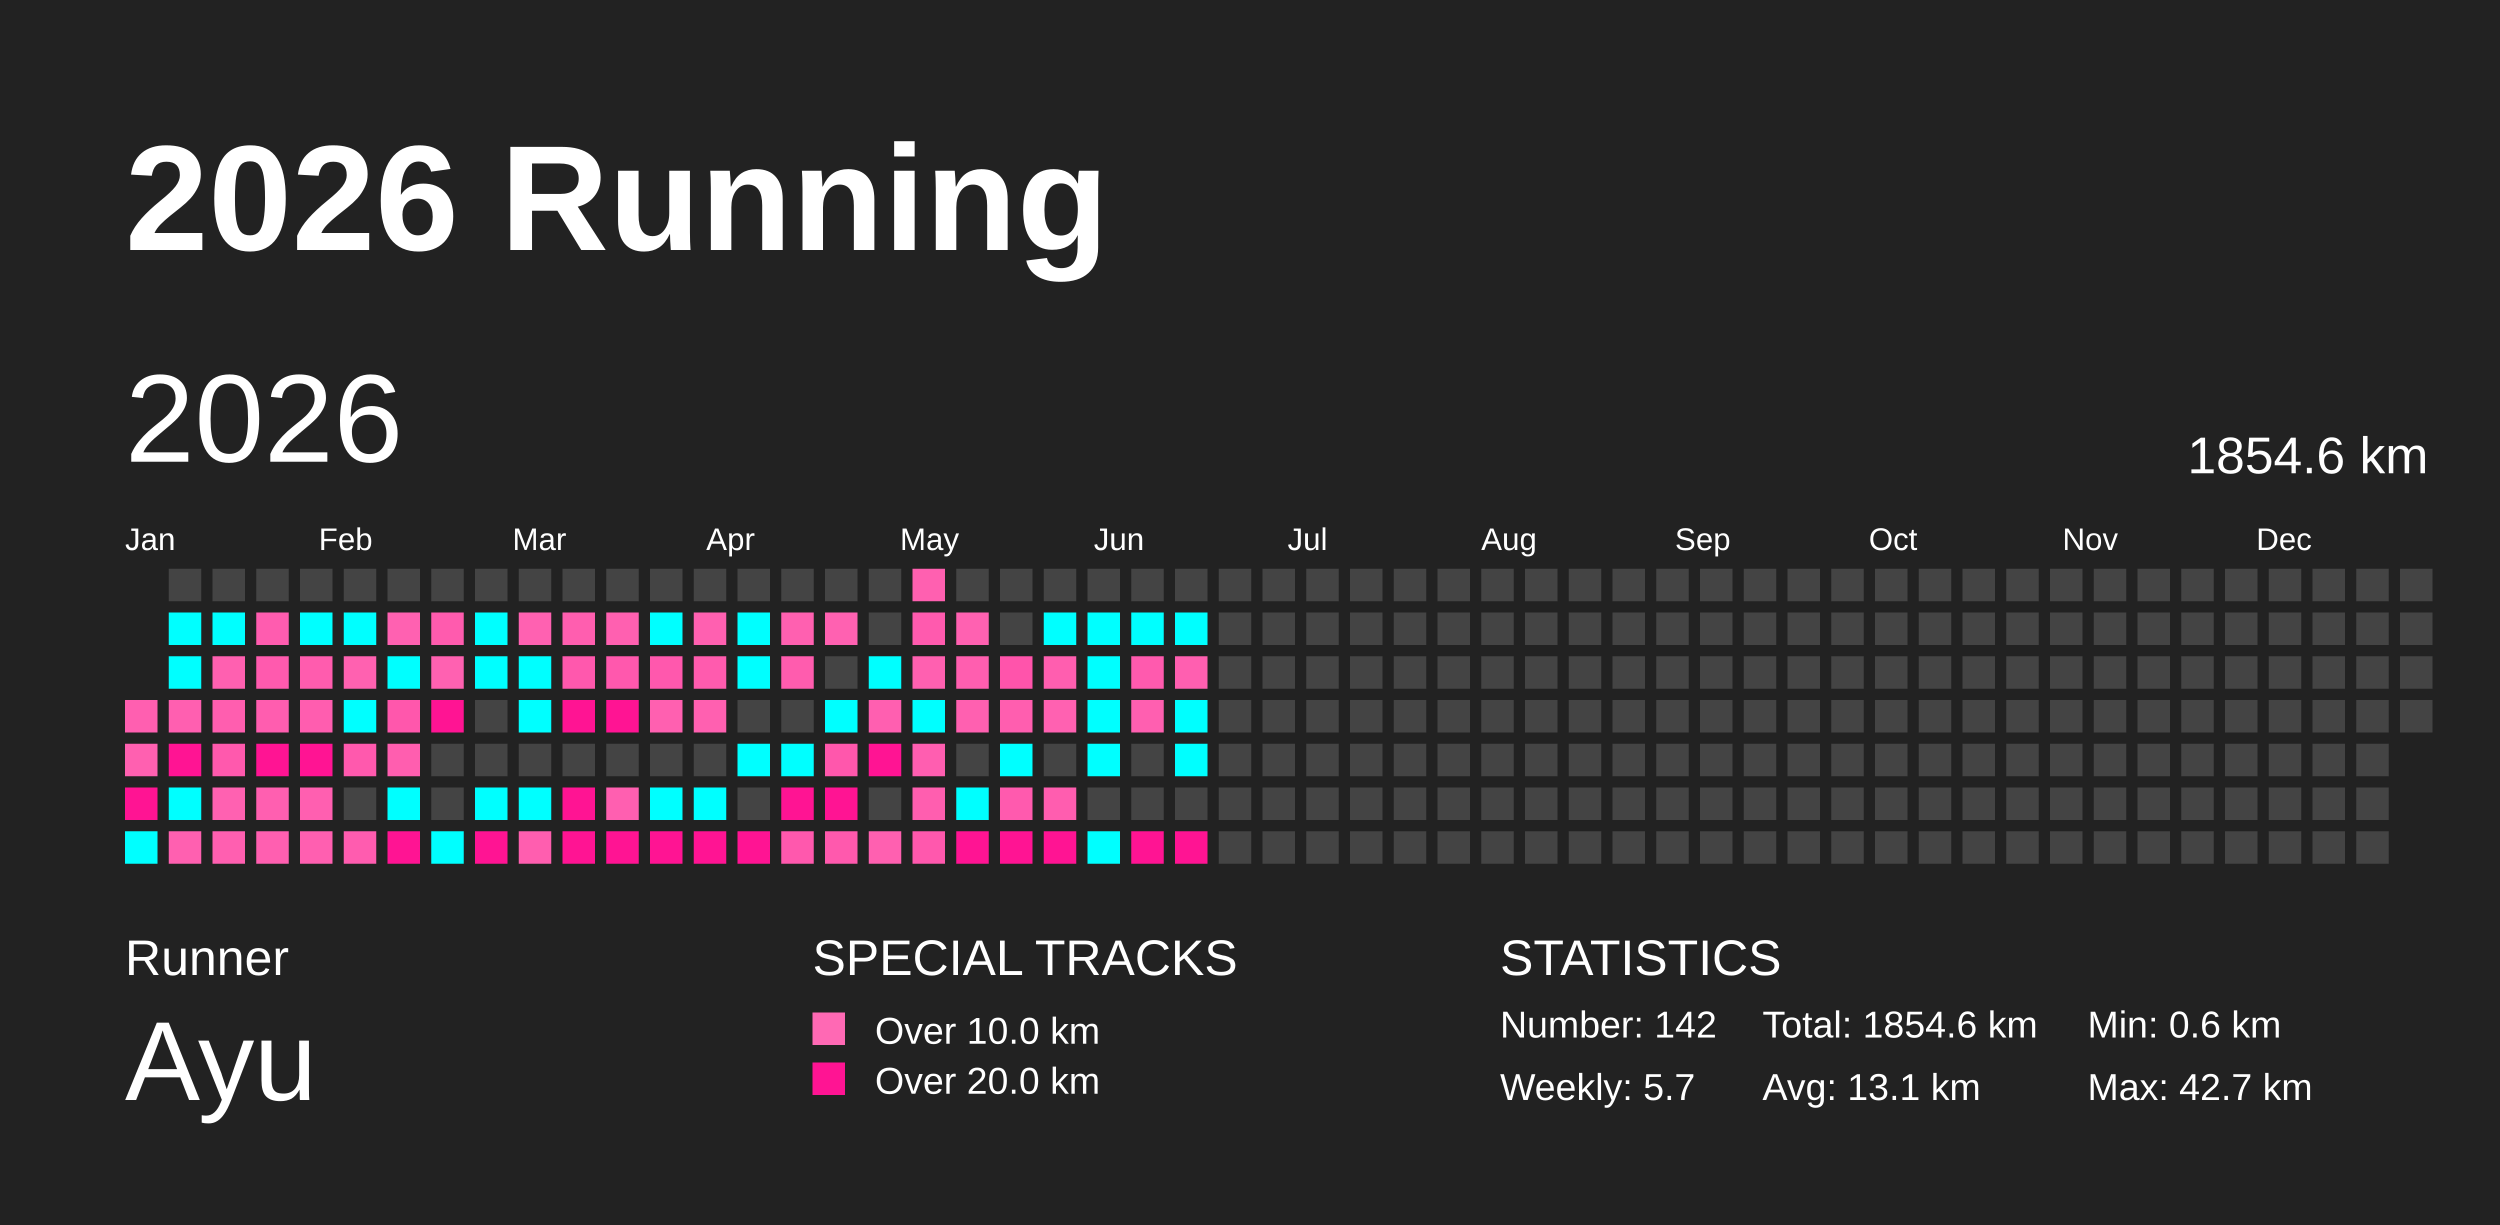
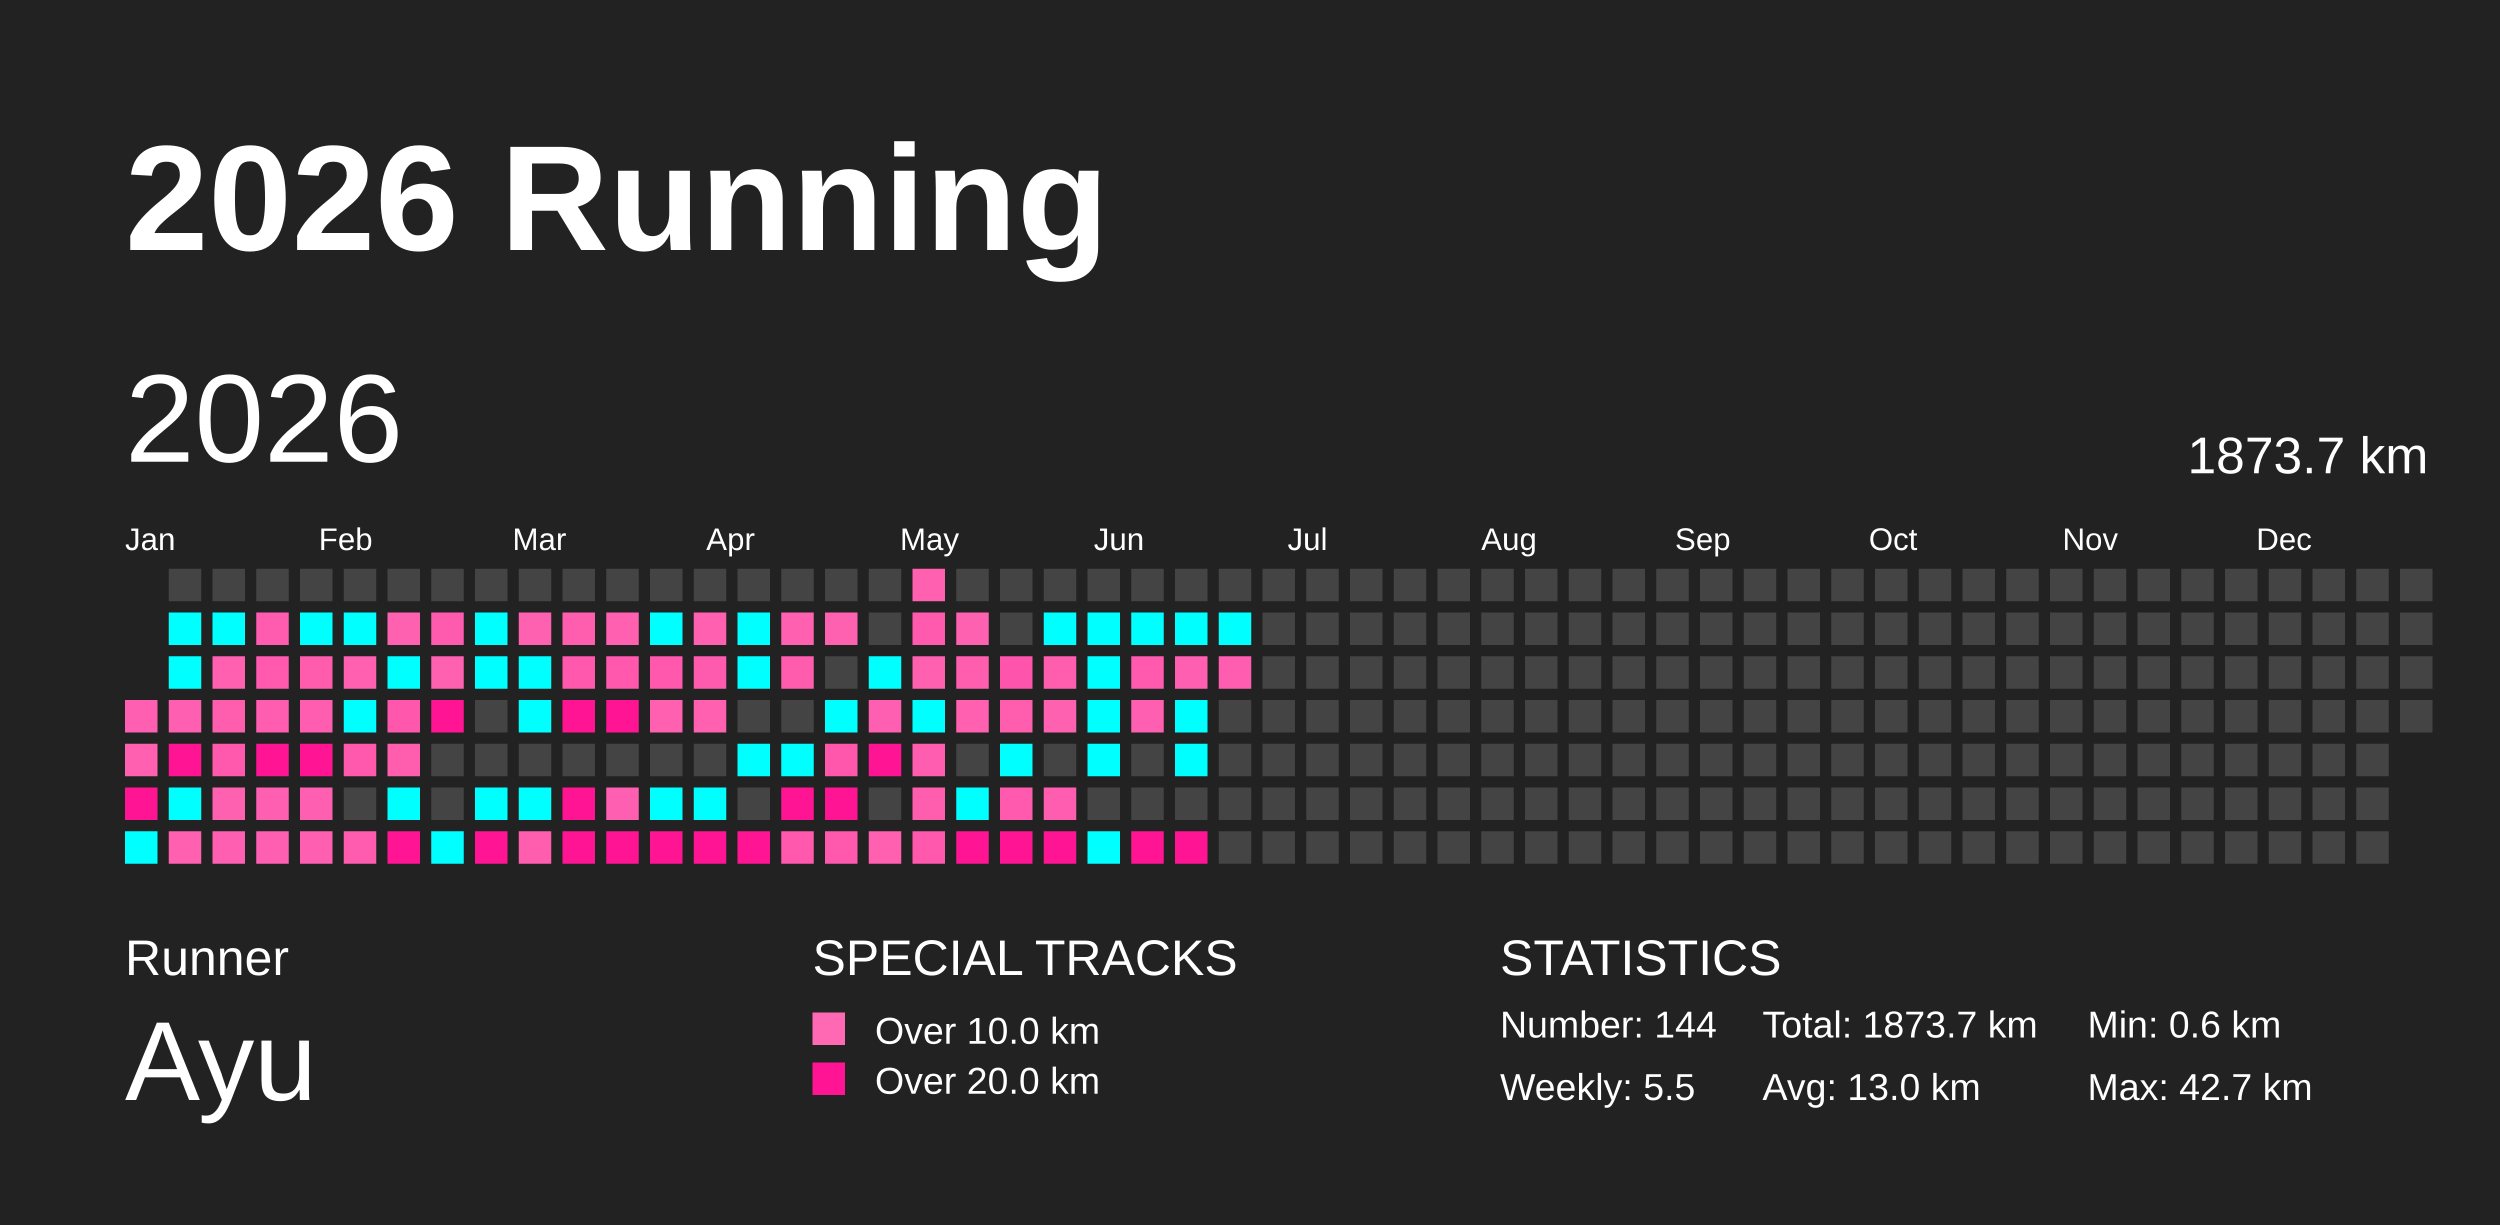
<svg xmlns="http://www.w3.org/2000/svg" baseProfile="full" height="98mm" version="1.1" viewBox="0,0,200,98" width="200mm">
  <defs />
  <rect fill="#222222" height="98" width="200" x="0" y="0" />
  <text fill="#FFFFFF" style="font-size:12px; font-family:Arial; font-weight:bold;" x="10" y="20">2026 Running</text>
  <text fill="#FFFFFF" style="font-size:4px; font-family:Arial" x="10" y="78">Runner</text>
  <text fill="#FFFFFF" style="font-size:9px; font-family:Arial" x="10" y="88">Ayu</text>
  <text fill="#FFFFFF" style="font-size:4px; font-family:Arial" x="65" y="78">SPECIAL TRACKS</text>
  <rect fill="#ff69b4" height="2.6" width="2.6" x="65" y="81" />
  <text fill="#FFFFFF" style="font-size:3px; font-family:Arial" x="70" y="83.5">Over 10.0 km</text>
  <rect fill="#ff1493" height="2.6" width="2.6" x="65" y="85" />
  <text fill="#FFFFFF" style="font-size:3px; font-family:Arial" x="70" y="87.5">Over 20.0 km</text>
  <text fill="#FFFFFF" style="font-size:4px; font-family:Arial" x="120" y="78">STATISTICS</text>
-   <text fill="#FFFFFF" style="font-size:3px; font-family:Arial" x="120" y="83">Number: 142</text>
-   <text fill="#FFFFFF" style="font-size:3px; font-family:Arial" x="120" y="88">Weekly: 5.7</text>
-   <text fill="#FFFFFF" style="font-size:3px; font-family:Arial" x="141" y="83">Total: 1854.6 km</text>
-   <text fill="#FFFFFF" style="font-size:3px; font-family:Arial" x="141" y="88">Avg: 13.1 km</text>
+   <text fill="#FFFFFF" style="font-size:3px; font-family:Arial" x="120" y="83">Number: 144</text>
+   <text fill="#FFFFFF" style="font-size:3px; font-family:Arial" x="120" y="88">Weekly: 5.5</text>
+   <text fill="#FFFFFF" style="font-size:3px; font-family:Arial" x="141" y="83">Total: 1873.7 km</text>
+   <text fill="#FFFFFF" style="font-size:3px; font-family:Arial" x="141" y="88">Avg: 13.0 km</text>
  <text fill="#FFFFFF" style="font-size:3px; font-family:Arial" x="167" y="83">Min: 0.6 km</text>
  <text fill="#FFFFFF" style="font-size:3px; font-family:Arial" x="167" y="88">Max: 42.7 km</text>
  <text dominant-baseline="hanging" fill="#FFFFFF" style="font-size:10.0px; font-family:Arial;" x="10" y="30">2026</text>
-   <text dominant-baseline="hanging" fill="#FFFFFF" style="font-size:4.125px; font-family:Arial;" x="175" y="35">1854.6 km</text>
+   <text dominant-baseline="hanging" fill="#FFFFFF" style="font-size:4.125px; font-family:Arial;" x="175" y="35">1873.7 km</text>
  <text fill="#FFFFFF" style="font-size:2.5px; font-family:Arial" x="10.0" y="44">Jan</text>
  <text fill="#FFFFFF" style="font-size:2.5px; font-family:Arial" x="25.5" y="44">Feb</text>
  <text fill="#FFFFFF" style="font-size:2.5px; font-family:Arial" x="41.0" y="44">Mar</text>
  <text fill="#FFFFFF" style="font-size:2.5px; font-family:Arial" x="56.5" y="44">Apr</text>
  <text fill="#FFFFFF" style="font-size:2.5px; font-family:Arial" x="72.0" y="44">May</text>
  <text fill="#FFFFFF" style="font-size:2.5px; font-family:Arial" x="87.5" y="44">Jun</text>
  <text fill="#FFFFFF" style="font-size:2.5px; font-family:Arial" x="103.0" y="44">Jul</text>
  <text fill="#FFFFFF" style="font-size:2.5px; font-family:Arial" x="118.5" y="44">Aug</text>
  <text fill="#FFFFFF" style="font-size:2.5px; font-family:Arial" x="134.0" y="44">Sep</text>
  <text fill="#FFFFFF" style="font-size:2.5px; font-family:Arial" x="149.5" y="44">Oct</text>
  <text fill="#FFFFFF" style="font-size:2.5px; font-family:Arial" x="165.0" y="44">Nov</text>
  <text fill="#FFFFFF" style="font-size:2.5px; font-family:Arial" x="180.5" y="44">Dec</text>
  <rect fill="#ff5fb0" height="2.6" width="2.6" x="10.0" y="56.0" />
  <rect fill="#ff60b0" height="2.6" width="2.6" x="10.0" y="59.5" />
  <rect fill="#ff1493" height="2.6" width="2.6" x="10.0" y="63.0" />
  <rect fill="#00ffff" height="2.6" width="2.6" x="10.0" y="66.5" />
  <rect fill="#444444" height="2.6" width="2.6" x="13.5" y="45.5" />
  <rect fill="#00ffff" height="2.6" width="2.6" x="13.5" y="49.0" />
  <rect fill="#00ffff" height="2.6" width="2.6" x="13.5" y="52.5" />
  <rect fill="#ff5fb0" height="2.6" width="2.6" x="13.5" y="56.0" />
  <rect fill="#ff1493" height="2.6" width="2.6" x="13.5" y="59.5" />
  <rect fill="#00ffff" height="2.6" width="2.6" x="13.5" y="63.0" />
  <rect fill="#ff60b0" height="2.6" width="2.6" x="13.5" y="66.5" />
  <rect fill="#444444" height="2.6" width="2.6" x="17.0" y="45.5" />
  <rect fill="#00ffff" height="2.6" width="2.6" x="17.0" y="49.0" />
  <rect fill="#ff60b0" height="2.6" width="2.6" x="17.0" y="52.5" />
  <rect fill="#ff5eaf" height="2.6" width="2.6" x="17.0" y="56.0" />
  <rect fill="#ff59ad" height="2.6" width="2.6" x="17.0" y="59.5" />
  <rect fill="#ff61b1" height="2.6" width="2.6" x="17.0" y="63.0" />
  <rect fill="#ff5fb0" height="2.6" width="2.6" x="17.0" y="66.5" />
  <rect fill="#444444" height="2.6" width="2.6" x="20.5" y="45.5" />
  <rect fill="#ff5caf" height="2.6" width="2.6" x="20.5" y="49.0" />
  <rect fill="#ff5aae" height="2.6" width="2.6" x="20.5" y="52.5" />
  <rect fill="#ff5daf" height="2.6" width="2.6" x="20.5" y="56.0" />
  <rect fill="#ff1493" height="2.6" width="2.6" x="20.5" y="59.5" />
  <rect fill="#ff5fb0" height="2.6" width="2.6" x="20.5" y="63.0" />
  <rect fill="#ff5fb0" height="2.6" width="2.6" x="20.5" y="66.5" />
  <rect fill="#444444" height="2.6" width="2.6" x="24.0" y="45.5" />
  <rect fill="#00ffff" height="2.6" width="2.6" x="24.0" y="49.0" />
  <rect fill="#ff5cae" height="2.6" width="2.6" x="24.0" y="52.5" />
  <rect fill="#ff5daf" height="2.6" width="2.6" x="24.0" y="56.0" />
  <rect fill="#ff1493" height="2.6" width="2.6" x="24.0" y="59.5" />
  <rect fill="#ff5fb0" height="2.6" width="2.6" x="24.0" y="63.0" />
  <rect fill="#ff5fb0" height="2.6" width="2.6" x="24.0" y="66.5" />
  <rect fill="#444444" height="2.6" width="2.6" x="27.5" y="45.5" />
  <rect fill="#00ffff" height="2.6" width="2.6" x="27.5" y="49.0" />
  <rect fill="#ff61b0" height="2.6" width="2.6" x="27.5" y="52.5" />
  <rect fill="#00ffff" height="2.6" width="2.6" x="27.5" y="56.0" />
  <rect fill="#ff59ad" height="2.6" width="2.6" x="27.5" y="59.5" />
  <rect fill="#444444" height="2.6" width="2.6" x="27.5" y="63.0" />
  <rect fill="#ff5caf" height="2.6" width="2.6" x="27.5" y="66.5" />
  <rect fill="#444444" height="2.6" width="2.6" x="31.0" y="45.5" />
  <rect fill="#ff61b1" height="2.6" width="2.6" x="31.0" y="49.0" />
  <rect fill="#00ffff" height="2.6" width="2.6" x="31.0" y="52.5" />
  <rect fill="#ff57ac" height="2.6" width="2.6" x="31.0" y="56.0" />
  <rect fill="#ff5eaf" height="2.6" width="2.6" x="31.0" y="59.5" />
  <rect fill="#00ffff" height="2.6" width="2.6" x="31.0" y="63.0" />
  <rect fill="#ff1493" height="2.6" width="2.6" x="31.0" y="66.5" />
  <rect fill="#444444" height="2.6" width="2.6" x="34.5" y="45.5" />
  <rect fill="#ff5bae" height="2.6" width="2.6" x="34.5" y="49.0" />
  <rect fill="#ff61b1" height="2.6" width="2.6" x="34.5" y="52.5" />
  <rect fill="#ff1493" height="2.6" width="2.6" x="34.5" y="56.0" />
  <rect fill="#444444" height="2.6" width="2.6" x="34.5" y="59.5" />
  <rect fill="#444444" height="2.6" width="2.6" x="34.5" y="63.0" />
  <rect fill="#00ffff" height="2.6" width="2.6" x="34.5" y="66.5" />
  <rect fill="#444444" height="2.6" width="2.6" x="38.0" y="45.5" />
  <rect fill="#00ffff" height="2.6" width="2.6" x="38.0" y="49.0" />
  <rect fill="#00ffff" height="2.6" width="2.6" x="38.0" y="52.5" />
  <rect fill="#444444" height="2.6" width="2.6" x="38.0" y="56.0" />
  <rect fill="#444444" height="2.6" width="2.6" x="38.0" y="59.5" />
  <rect fill="#00ffff" height="2.6" width="2.6" x="38.0" y="63.0" />
  <rect fill="#ff1493" height="2.6" width="2.6" x="38.0" y="66.5" />
  <rect fill="#444444" height="2.6" width="2.6" x="41.5" y="45.5" />
  <rect fill="#ff61b1" height="2.6" width="2.6" x="41.5" y="49.0" />
  <rect fill="#00ffff" height="2.6" width="2.6" x="41.5" y="52.5" />
  <rect fill="#00ffff" height="2.6" width="2.6" x="41.5" y="56.0" />
  <rect fill="#444444" height="2.6" width="2.6" x="41.5" y="59.5" />
  <rect fill="#00ffff" height="2.6" width="2.6" x="41.5" y="63.0" />
  <rect fill="#ff5eaf" height="2.6" width="2.6" x="41.5" y="66.5" />
  <rect fill="#444444" height="2.6" width="2.6" x="45.0" y="45.5" />
  <rect fill="#ff5eaf" height="2.6" width="2.6" x="45.0" y="49.0" />
  <rect fill="#ff58ad" height="2.6" width="2.6" x="45.0" y="52.5" />
  <rect fill="#ff1493" height="2.6" width="2.6" x="45.0" y="56.0" />
  <rect fill="#444444" height="2.6" width="2.6" x="45.0" y="59.5" />
  <rect fill="#ff1493" height="2.6" width="2.6" x="45.0" y="63.0" />
  <rect fill="#ff1493" height="2.6" width="2.6" x="45.0" y="66.5" />
  <rect fill="#444444" height="2.6" width="2.6" x="48.5" y="45.5" />
  <rect fill="#ff60b0" height="2.6" width="2.6" x="48.5" y="49.0" />
  <rect fill="#ff58ad" height="2.6" width="2.6" x="48.5" y="52.5" />
  <rect fill="#ff1493" height="2.6" width="2.6" x="48.5" y="56.0" />
  <rect fill="#444444" height="2.6" width="2.6" x="48.5" y="59.5" />
  <rect fill="#ff5fb0" height="2.6" width="2.6" x="48.5" y="63.0" />
  <rect fill="#ff1493" height="2.6" width="2.6" x="48.5" y="66.5" />
  <rect fill="#444444" height="2.6" width="2.6" x="52.0" y="45.5" />
  <rect fill="#00ffff" height="2.6" width="2.6" x="52.0" y="49.0" />
  <rect fill="#ff58ad" height="2.6" width="2.6" x="52.0" y="52.5" />
  <rect fill="#ff60b0" height="2.6" width="2.6" x="52.0" y="56.0" />
  <rect fill="#444444" height="2.6" width="2.6" x="52.0" y="59.5" />
  <rect fill="#00ffff" height="2.6" width="2.6" x="52.0" y="63.0" />
  <rect fill="#ff1493" height="2.6" width="2.6" x="52.0" y="66.5" />
  <rect fill="#444444" height="2.6" width="2.6" x="55.5" y="45.5" />
  <rect fill="#ff60b0" height="2.6" width="2.6" x="55.5" y="49.0" />
  <rect fill="#ff5bae" height="2.6" width="2.6" x="55.5" y="52.5" />
  <rect fill="#ff60b0" height="2.6" width="2.6" x="55.5" y="56.0" />
  <rect fill="#444444" height="2.6" width="2.6" x="55.5" y="59.5" />
  <rect fill="#00ffff" height="2.6" width="2.6" x="55.5" y="63.0" />
  <rect fill="#ff1493" height="2.6" width="2.6" x="55.5" y="66.5" />
  <rect fill="#444444" height="2.6" width="2.6" x="59.0" y="45.5" />
  <rect fill="#00ffff" height="2.6" width="2.6" x="59.0" y="49.0" />
  <rect fill="#00ffff" height="2.6" width="2.6" x="59.0" y="52.5" />
  <rect fill="#444444" height="2.6" width="2.6" x="59.0" y="56.0" />
  <rect fill="#00ffff" height="2.6" width="2.6" x="59.0" y="59.5" />
  <rect fill="#444444" height="2.6" width="2.6" x="59.0" y="63.0" />
  <rect fill="#ff1493" height="2.6" width="2.6" x="59.0" y="66.5" />
  <rect fill="#444444" height="2.6" width="2.6" x="62.5" y="45.5" />
  <rect fill="#ff60b0" height="2.6" width="2.6" x="62.5" y="49.0" />
  <rect fill="#ff5cae" height="2.6" width="2.6" x="62.5" y="52.5" />
  <rect fill="#444444" height="2.6" width="2.6" x="62.5" y="56.0" />
  <rect fill="#00ffff" height="2.6" width="2.6" x="62.5" y="59.5" />
  <rect fill="#ff1493" height="2.6" width="2.6" x="62.5" y="63.0" />
  <rect fill="#ff58ad" height="2.6" width="2.6" x="62.5" y="66.5" />
  <rect fill="#444444" height="2.6" width="2.6" x="66.0" y="45.5" />
  <rect fill="#ff61b1" height="2.6" width="2.6" x="66.0" y="49.0" />
  <rect fill="#444444" height="2.6" width="2.6" x="66.0" y="52.5" />
  <rect fill="#00ffff" height="2.6" width="2.6" x="66.0" y="56.0" />
  <rect fill="#ff57ac" height="2.6" width="2.6" x="66.0" y="59.5" />
  <rect fill="#ff1493" height="2.6" width="2.6" x="66.0" y="63.0" />
  <rect fill="#ff59ad" height="2.6" width="2.6" x="66.0" y="66.5" />
  <rect fill="#444444" height="2.6" width="2.6" x="69.5" y="45.5" />
  <rect fill="#444444" height="2.6" width="2.6" x="69.5" y="49.0" />
  <rect fill="#00ffff" height="2.6" width="2.6" x="69.5" y="52.5" />
  <rect fill="#ff5fb0" height="2.6" width="2.6" x="69.5" y="56.0" />
  <rect fill="#ff1493" height="2.6" width="2.6" x="69.5" y="59.5" />
  <rect fill="#444444" height="2.6" width="2.6" x="69.5" y="63.0" />
  <rect fill="#ff60b0" height="2.6" width="2.6" x="69.5" y="66.5" />
  <rect fill="#ff60b0" height="2.6" width="2.6" x="73.0" y="45.5" />
  <rect fill="#ff5aae" height="2.6" width="2.6" x="73.0" y="49.0" />
  <rect fill="#ff60b0" height="2.6" width="2.6" x="73.0" y="52.5" />
  <rect fill="#00ffff" height="2.6" width="2.6" x="73.0" y="56.0" />
  <rect fill="#ff5eb0" height="2.6" width="2.6" x="73.0" y="59.5" />
  <rect fill="#ff5eaf" height="2.6" width="2.6" x="73.0" y="63.0" />
  <rect fill="#ff58ad" height="2.6" width="2.6" x="73.0" y="66.5" />
  <rect fill="#444444" height="2.6" width="2.6" x="76.5" y="45.5" />
  <rect fill="#ff61b1" height="2.6" width="2.6" x="76.5" y="49.0" />
  <rect fill="#ff5eaf" height="2.6" width="2.6" x="76.5" y="52.5" />
  <rect fill="#ff60b0" height="2.6" width="2.6" x="76.5" y="56.0" />
  <rect fill="#444444" height="2.6" width="2.6" x="76.5" y="59.5" />
  <rect fill="#00ffff" height="2.6" width="2.6" x="76.5" y="63.0" />
  <rect fill="#ff1493" height="2.6" width="2.6" x="76.5" y="66.5" />
  <rect fill="#444444" height="2.6" width="2.6" x="80.0" y="45.5" />
  <rect fill="#444444" height="2.6" width="2.6" x="80.0" y="49.0" />
  <rect fill="#ff54ab" height="2.6" width="2.6" x="80.0" y="52.5" />
  <rect fill="#ff5eaf" height="2.6" width="2.6" x="80.0" y="56.0" />
  <rect fill="#00ffff" height="2.6" width="2.6" x="80.0" y="59.5" />
  <rect fill="#ff5aae" height="2.6" width="2.6" x="80.0" y="63.0" />
  <rect fill="#ff1493" height="2.6" width="2.6" x="80.0" y="66.5" />
  <rect fill="#444444" height="2.6" width="2.6" x="83.5" y="45.5" />
  <rect fill="#00ffff" height="2.6" width="2.6" x="83.5" y="49.0" />
  <rect fill="#ff5eaf" height="2.6" width="2.6" x="83.5" y="52.5" />
  <rect fill="#ff61b1" height="2.6" width="2.6" x="83.5" y="56.0" />
  <rect fill="#444444" height="2.6" width="2.6" x="83.5" y="59.5" />
  <rect fill="#ff5daf" height="2.6" width="2.6" x="83.5" y="63.0" />
  <rect fill="#ff1493" height="2.6" width="2.6" x="83.5" y="66.5" />
  <rect fill="#444444" height="2.6" width="2.6" x="87.0" y="45.5" />
  <rect fill="#00ffff" height="2.6" width="2.6" x="87.0" y="49.0" />
  <rect fill="#00ffff" height="2.6" width="2.6" x="87.0" y="52.5" />
  <rect fill="#00ffff" height="2.6" width="2.6" x="87.0" y="56.0" />
  <rect fill="#00ffff" height="2.6" width="2.6" x="87.0" y="59.5" />
  <rect fill="#444444" height="2.6" width="2.6" x="87.0" y="63.0" />
  <rect fill="#00ffff" height="2.6" width="2.6" x="87.0" y="66.5" />
  <rect fill="#444444" height="2.6" width="2.6" x="90.5" y="45.5" />
  <rect fill="#00ffff" height="2.6" width="2.6" x="90.5" y="49.0" />
  <rect fill="#ff5aae" height="2.6" width="2.6" x="90.5" y="52.5" />
  <rect fill="#ff5fb0" height="2.6" width="2.6" x="90.5" y="56.0" />
  <rect fill="#444444" height="2.6" width="2.6" x="90.5" y="59.5" />
  <rect fill="#444444" height="2.6" width="2.6" x="90.5" y="63.0" />
  <rect fill="#ff1493" height="2.6" width="2.6" x="90.5" y="66.5" />
  <rect fill="#444444" height="2.6" width="2.6" x="94.0" y="45.5" />
  <rect fill="#00ffff" height="2.6" width="2.6" x="94.0" y="49.0" />
  <rect fill="#ff5fb0" height="2.6" width="2.6" x="94.0" y="52.5" />
  <rect fill="#00ffff" height="2.6" width="2.6" x="94.0" y="56.0" />
  <rect fill="#00ffff" height="2.6" width="2.6" x="94.0" y="59.5" />
  <rect fill="#444444" height="2.6" width="2.6" x="94.0" y="63.0" />
  <rect fill="#ff1493" height="2.6" width="2.6" x="94.0" y="66.5" />
  <rect fill="#444444" height="2.6" width="2.6" x="97.5" y="45.5" />
-   <rect fill="#444444" height="2.6" width="2.6" x="97.5" y="49.0" />
-   <rect fill="#444444" height="2.6" width="2.6" x="97.5" y="52.5" />
+   <rect fill="#00ffff" height="2.6" width="2.6" x="97.5" y="49.0" />
+   <rect fill="#ff5daf" height="2.6" width="2.6" x="97.5" y="52.5" />
  <rect fill="#444444" height="2.6" width="2.6" x="97.5" y="56.0" />
  <rect fill="#444444" height="2.6" width="2.6" x="97.5" y="59.5" />
  <rect fill="#444444" height="2.6" width="2.6" x="97.5" y="63.0" />
  <rect fill="#444444" height="2.6" width="2.6" x="97.5" y="66.5" />
  <rect fill="#444444" height="2.6" width="2.6" x="101.0" y="45.5" />
  <rect fill="#444444" height="2.6" width="2.6" x="101.0" y="49.0" />
  <rect fill="#444444" height="2.6" width="2.6" x="101.0" y="52.5" />
  <rect fill="#444444" height="2.6" width="2.6" x="101.0" y="56.0" />
  <rect fill="#444444" height="2.6" width="2.6" x="101.0" y="59.5" />
  <rect fill="#444444" height="2.6" width="2.6" x="101.0" y="63.0" />
  <rect fill="#444444" height="2.6" width="2.6" x="101.0" y="66.5" />
  <rect fill="#444444" height="2.6" width="2.6" x="104.5" y="45.5" />
  <rect fill="#444444" height="2.6" width="2.6" x="104.5" y="49.0" />
  <rect fill="#444444" height="2.6" width="2.6" x="104.5" y="52.5" />
  <rect fill="#444444" height="2.6" width="2.6" x="104.5" y="56.0" />
  <rect fill="#444444" height="2.6" width="2.6" x="104.5" y="59.5" />
  <rect fill="#444444" height="2.6" width="2.6" x="104.5" y="63.0" />
  <rect fill="#444444" height="2.6" width="2.6" x="104.5" y="66.5" />
  <rect fill="#444444" height="2.6" width="2.6" x="108.0" y="45.5" />
  <rect fill="#444444" height="2.6" width="2.6" x="108.0" y="49.0" />
  <rect fill="#444444" height="2.6" width="2.6" x="108.0" y="52.5" />
  <rect fill="#444444" height="2.6" width="2.6" x="108.0" y="56.0" />
  <rect fill="#444444" height="2.6" width="2.6" x="108.0" y="59.5" />
  <rect fill="#444444" height="2.6" width="2.6" x="108.0" y="63.0" />
  <rect fill="#444444" height="2.6" width="2.6" x="108.0" y="66.5" />
  <rect fill="#444444" height="2.6" width="2.6" x="111.5" y="45.5" />
  <rect fill="#444444" height="2.6" width="2.6" x="111.5" y="49.0" />
  <rect fill="#444444" height="2.6" width="2.6" x="111.5" y="52.5" />
  <rect fill="#444444" height="2.6" width="2.6" x="111.5" y="56.0" />
  <rect fill="#444444" height="2.6" width="2.6" x="111.5" y="59.5" />
  <rect fill="#444444" height="2.6" width="2.6" x="111.5" y="63.0" />
  <rect fill="#444444" height="2.6" width="2.6" x="111.5" y="66.5" />
  <rect fill="#444444" height="2.6" width="2.6" x="115.0" y="45.5" />
  <rect fill="#444444" height="2.6" width="2.6" x="115.0" y="49.0" />
  <rect fill="#444444" height="2.6" width="2.6" x="115.0" y="52.5" />
  <rect fill="#444444" height="2.6" width="2.6" x="115.0" y="56.0" />
  <rect fill="#444444" height="2.6" width="2.6" x="115.0" y="59.5" />
  <rect fill="#444444" height="2.6" width="2.6" x="115.0" y="63.0" />
  <rect fill="#444444" height="2.6" width="2.6" x="115.0" y="66.5" />
  <rect fill="#444444" height="2.6" width="2.6" x="118.5" y="45.5" />
  <rect fill="#444444" height="2.6" width="2.6" x="118.5" y="49.0" />
  <rect fill="#444444" height="2.6" width="2.6" x="118.5" y="52.5" />
  <rect fill="#444444" height="2.6" width="2.6" x="118.5" y="56.0" />
  <rect fill="#444444" height="2.6" width="2.6" x="118.5" y="59.5" />
  <rect fill="#444444" height="2.6" width="2.6" x="118.5" y="63.0" />
  <rect fill="#444444" height="2.6" width="2.6" x="118.5" y="66.5" />
  <rect fill="#444444" height="2.6" width="2.6" x="122.0" y="45.5" />
  <rect fill="#444444" height="2.6" width="2.6" x="122.0" y="49.0" />
  <rect fill="#444444" height="2.6" width="2.6" x="122.0" y="52.5" />
  <rect fill="#444444" height="2.6" width="2.6" x="122.0" y="56.0" />
  <rect fill="#444444" height="2.6" width="2.6" x="122.0" y="59.5" />
  <rect fill="#444444" height="2.6" width="2.6" x="122.0" y="63.0" />
  <rect fill="#444444" height="2.6" width="2.6" x="122.0" y="66.5" />
  <rect fill="#444444" height="2.6" width="2.6" x="125.5" y="45.5" />
  <rect fill="#444444" height="2.6" width="2.6" x="125.5" y="49.0" />
  <rect fill="#444444" height="2.6" width="2.6" x="125.5" y="52.5" />
  <rect fill="#444444" height="2.6" width="2.6" x="125.5" y="56.0" />
  <rect fill="#444444" height="2.6" width="2.6" x="125.5" y="59.5" />
  <rect fill="#444444" height="2.6" width="2.6" x="125.5" y="63.0" />
  <rect fill="#444444" height="2.6" width="2.6" x="125.5" y="66.5" />
  <rect fill="#444444" height="2.6" width="2.6" x="129.0" y="45.5" />
  <rect fill="#444444" height="2.6" width="2.6" x="129.0" y="49.0" />
  <rect fill="#444444" height="2.6" width="2.6" x="129.0" y="52.5" />
  <rect fill="#444444" height="2.6" width="2.6" x="129.0" y="56.0" />
  <rect fill="#444444" height="2.6" width="2.6" x="129.0" y="59.5" />
  <rect fill="#444444" height="2.6" width="2.6" x="129.0" y="63.0" />
  <rect fill="#444444" height="2.6" width="2.6" x="129.0" y="66.5" />
  <rect fill="#444444" height="2.6" width="2.6" x="132.5" y="45.5" />
  <rect fill="#444444" height="2.6" width="2.6" x="132.5" y="49.0" />
  <rect fill="#444444" height="2.6" width="2.6" x="132.5" y="52.5" />
  <rect fill="#444444" height="2.6" width="2.6" x="132.5" y="56.0" />
  <rect fill="#444444" height="2.6" width="2.6" x="132.5" y="59.5" />
  <rect fill="#444444" height="2.6" width="2.6" x="132.5" y="63.0" />
  <rect fill="#444444" height="2.6" width="2.6" x="132.5" y="66.5" />
  <rect fill="#444444" height="2.6" width="2.6" x="136.0" y="45.5" />
  <rect fill="#444444" height="2.6" width="2.6" x="136.0" y="49.0" />
  <rect fill="#444444" height="2.6" width="2.6" x="136.0" y="52.5" />
  <rect fill="#444444" height="2.6" width="2.6" x="136.0" y="56.0" />
  <rect fill="#444444" height="2.6" width="2.6" x="136.0" y="59.5" />
  <rect fill="#444444" height="2.6" width="2.6" x="136.0" y="63.0" />
  <rect fill="#444444" height="2.6" width="2.6" x="136.0" y="66.5" />
  <rect fill="#444444" height="2.6" width="2.6" x="139.5" y="45.5" />
  <rect fill="#444444" height="2.6" width="2.6" x="139.5" y="49.0" />
  <rect fill="#444444" height="2.6" width="2.6" x="139.5" y="52.5" />
  <rect fill="#444444" height="2.6" width="2.6" x="139.5" y="56.0" />
  <rect fill="#444444" height="2.6" width="2.6" x="139.5" y="59.5" />
  <rect fill="#444444" height="2.6" width="2.6" x="139.5" y="63.0" />
  <rect fill="#444444" height="2.6" width="2.6" x="139.5" y="66.5" />
  <rect fill="#444444" height="2.6" width="2.6" x="143.0" y="45.5" />
  <rect fill="#444444" height="2.6" width="2.6" x="143.0" y="49.0" />
  <rect fill="#444444" height="2.6" width="2.6" x="143.0" y="52.5" />
  <rect fill="#444444" height="2.6" width="2.6" x="143.0" y="56.0" />
  <rect fill="#444444" height="2.6" width="2.6" x="143.0" y="59.5" />
  <rect fill="#444444" height="2.6" width="2.6" x="143.0" y="63.0" />
  <rect fill="#444444" height="2.6" width="2.6" x="143.0" y="66.5" />
  <rect fill="#444444" height="2.6" width="2.6" x="146.5" y="45.5" />
  <rect fill="#444444" height="2.6" width="2.6" x="146.5" y="49.0" />
  <rect fill="#444444" height="2.6" width="2.6" x="146.5" y="52.5" />
  <rect fill="#444444" height="2.6" width="2.6" x="146.5" y="56.0" />
  <rect fill="#444444" height="2.6" width="2.6" x="146.5" y="59.5" />
  <rect fill="#444444" height="2.6" width="2.6" x="146.5" y="63.0" />
  <rect fill="#444444" height="2.6" width="2.6" x="146.5" y="66.5" />
  <rect fill="#444444" height="2.6" width="2.6" x="150.0" y="45.5" />
  <rect fill="#444444" height="2.6" width="2.6" x="150.0" y="49.0" />
  <rect fill="#444444" height="2.6" width="2.6" x="150.0" y="52.5" />
  <rect fill="#444444" height="2.6" width="2.6" x="150.0" y="56.0" />
  <rect fill="#444444" height="2.6" width="2.6" x="150.0" y="59.5" />
  <rect fill="#444444" height="2.6" width="2.6" x="150.0" y="63.0" />
  <rect fill="#444444" height="2.6" width="2.6" x="150.0" y="66.5" />
  <rect fill="#444444" height="2.6" width="2.6" x="153.5" y="45.5" />
  <rect fill="#444444" height="2.6" width="2.6" x="153.5" y="49.0" />
  <rect fill="#444444" height="2.6" width="2.6" x="153.5" y="52.5" />
  <rect fill="#444444" height="2.6" width="2.6" x="153.5" y="56.0" />
  <rect fill="#444444" height="2.6" width="2.6" x="153.5" y="59.5" />
  <rect fill="#444444" height="2.6" width="2.6" x="153.5" y="63.0" />
  <rect fill="#444444" height="2.6" width="2.6" x="153.5" y="66.5" />
  <rect fill="#444444" height="2.6" width="2.6" x="157.0" y="45.5" />
  <rect fill="#444444" height="2.6" width="2.6" x="157.0" y="49.0" />
  <rect fill="#444444" height="2.6" width="2.6" x="157.0" y="52.5" />
  <rect fill="#444444" height="2.6" width="2.6" x="157.0" y="56.0" />
  <rect fill="#444444" height="2.6" width="2.6" x="157.0" y="59.5" />
  <rect fill="#444444" height="2.6" width="2.6" x="157.0" y="63.0" />
  <rect fill="#444444" height="2.6" width="2.6" x="157.0" y="66.5" />
  <rect fill="#444444" height="2.6" width="2.6" x="160.5" y="45.5" />
  <rect fill="#444444" height="2.6" width="2.6" x="160.5" y="49.0" />
  <rect fill="#444444" height="2.6" width="2.6" x="160.5" y="52.5" />
  <rect fill="#444444" height="2.6" width="2.6" x="160.5" y="56.0" />
  <rect fill="#444444" height="2.6" width="2.6" x="160.5" y="59.5" />
  <rect fill="#444444" height="2.6" width="2.6" x="160.5" y="63.0" />
  <rect fill="#444444" height="2.6" width="2.6" x="160.5" y="66.5" />
  <rect fill="#444444" height="2.6" width="2.6" x="164.0" y="45.5" />
  <rect fill="#444444" height="2.6" width="2.6" x="164.0" y="49.0" />
  <rect fill="#444444" height="2.6" width="2.6" x="164.0" y="52.5" />
  <rect fill="#444444" height="2.6" width="2.6" x="164.0" y="56.0" />
  <rect fill="#444444" height="2.6" width="2.6" x="164.0" y="59.5" />
  <rect fill="#444444" height="2.6" width="2.6" x="164.0" y="63.0" />
  <rect fill="#444444" height="2.6" width="2.6" x="164.0" y="66.5" />
  <rect fill="#444444" height="2.6" width="2.6" x="167.5" y="45.5" />
  <rect fill="#444444" height="2.6" width="2.6" x="167.5" y="49.0" />
  <rect fill="#444444" height="2.6" width="2.6" x="167.5" y="52.5" />
  <rect fill="#444444" height="2.6" width="2.6" x="167.5" y="56.0" />
  <rect fill="#444444" height="2.6" width="2.6" x="167.5" y="59.5" />
  <rect fill="#444444" height="2.6" width="2.6" x="167.5" y="63.0" />
  <rect fill="#444444" height="2.6" width="2.6" x="167.5" y="66.5" />
  <rect fill="#444444" height="2.6" width="2.6" x="171.0" y="45.5" />
  <rect fill="#444444" height="2.6" width="2.6" x="171.0" y="49.0" />
  <rect fill="#444444" height="2.6" width="2.6" x="171.0" y="52.5" />
  <rect fill="#444444" height="2.6" width="2.6" x="171.0" y="56.0" />
  <rect fill="#444444" height="2.6" width="2.6" x="171.0" y="59.5" />
  <rect fill="#444444" height="2.6" width="2.6" x="171.0" y="63.0" />
  <rect fill="#444444" height="2.6" width="2.6" x="171.0" y="66.5" />
  <rect fill="#444444" height="2.6" width="2.6" x="174.5" y="45.5" />
  <rect fill="#444444" height="2.6" width="2.6" x="174.5" y="49.0" />
  <rect fill="#444444" height="2.6" width="2.6" x="174.5" y="52.5" />
  <rect fill="#444444" height="2.6" width="2.6" x="174.5" y="56.0" />
  <rect fill="#444444" height="2.6" width="2.6" x="174.5" y="59.5" />
  <rect fill="#444444" height="2.6" width="2.6" x="174.5" y="63.0" />
  <rect fill="#444444" height="2.6" width="2.6" x="174.5" y="66.5" />
  <rect fill="#444444" height="2.6" width="2.6" x="178.0" y="45.5" />
  <rect fill="#444444" height="2.6" width="2.6" x="178.0" y="49.0" />
  <rect fill="#444444" height="2.6" width="2.6" x="178.0" y="52.5" />
  <rect fill="#444444" height="2.6" width="2.6" x="178.0" y="56.0" />
  <rect fill="#444444" height="2.6" width="2.6" x="178.0" y="59.5" />
  <rect fill="#444444" height="2.6" width="2.6" x="178.0" y="63.0" />
  <rect fill="#444444" height="2.6" width="2.6" x="178.0" y="66.5" />
  <rect fill="#444444" height="2.6" width="2.6" x="181.5" y="45.5" />
  <rect fill="#444444" height="2.6" width="2.6" x="181.5" y="49.0" />
  <rect fill="#444444" height="2.6" width="2.6" x="181.5" y="52.5" />
  <rect fill="#444444" height="2.6" width="2.6" x="181.5" y="56.0" />
  <rect fill="#444444" height="2.6" width="2.6" x="181.5" y="59.5" />
  <rect fill="#444444" height="2.6" width="2.6" x="181.5" y="63.0" />
  <rect fill="#444444" height="2.6" width="2.6" x="181.5" y="66.5" />
  <rect fill="#444444" height="2.6" width="2.6" x="185.0" y="45.5" />
  <rect fill="#444444" height="2.6" width="2.6" x="185.0" y="49.0" />
  <rect fill="#444444" height="2.6" width="2.6" x="185.0" y="52.5" />
  <rect fill="#444444" height="2.6" width="2.6" x="185.0" y="56.0" />
  <rect fill="#444444" height="2.6" width="2.6" x="185.0" y="59.5" />
  <rect fill="#444444" height="2.6" width="2.6" x="185.0" y="63.0" />
  <rect fill="#444444" height="2.6" width="2.6" x="185.0" y="66.5" />
  <rect fill="#444444" height="2.6" width="2.6" x="188.5" y="45.5" />
  <rect fill="#444444" height="2.6" width="2.6" x="188.5" y="49.0" />
  <rect fill="#444444" height="2.6" width="2.6" x="188.5" y="52.5" />
  <rect fill="#444444" height="2.6" width="2.6" x="188.5" y="56.0" />
  <rect fill="#444444" height="2.6" width="2.6" x="188.5" y="59.5" />
  <rect fill="#444444" height="2.6" width="2.6" x="188.5" y="63.0" />
  <rect fill="#444444" height="2.6" width="2.6" x="188.5" y="66.5" />
  <rect fill="#444444" height="2.6" width="2.6" x="192.0" y="45.5" />
  <rect fill="#444444" height="2.6" width="2.6" x="192.0" y="49.0" />
  <rect fill="#444444" height="2.6" width="2.6" x="192.0" y="52.5" />
  <rect fill="#444444" height="2.6" width="2.6" x="192.0" y="56.0" />
</svg>
